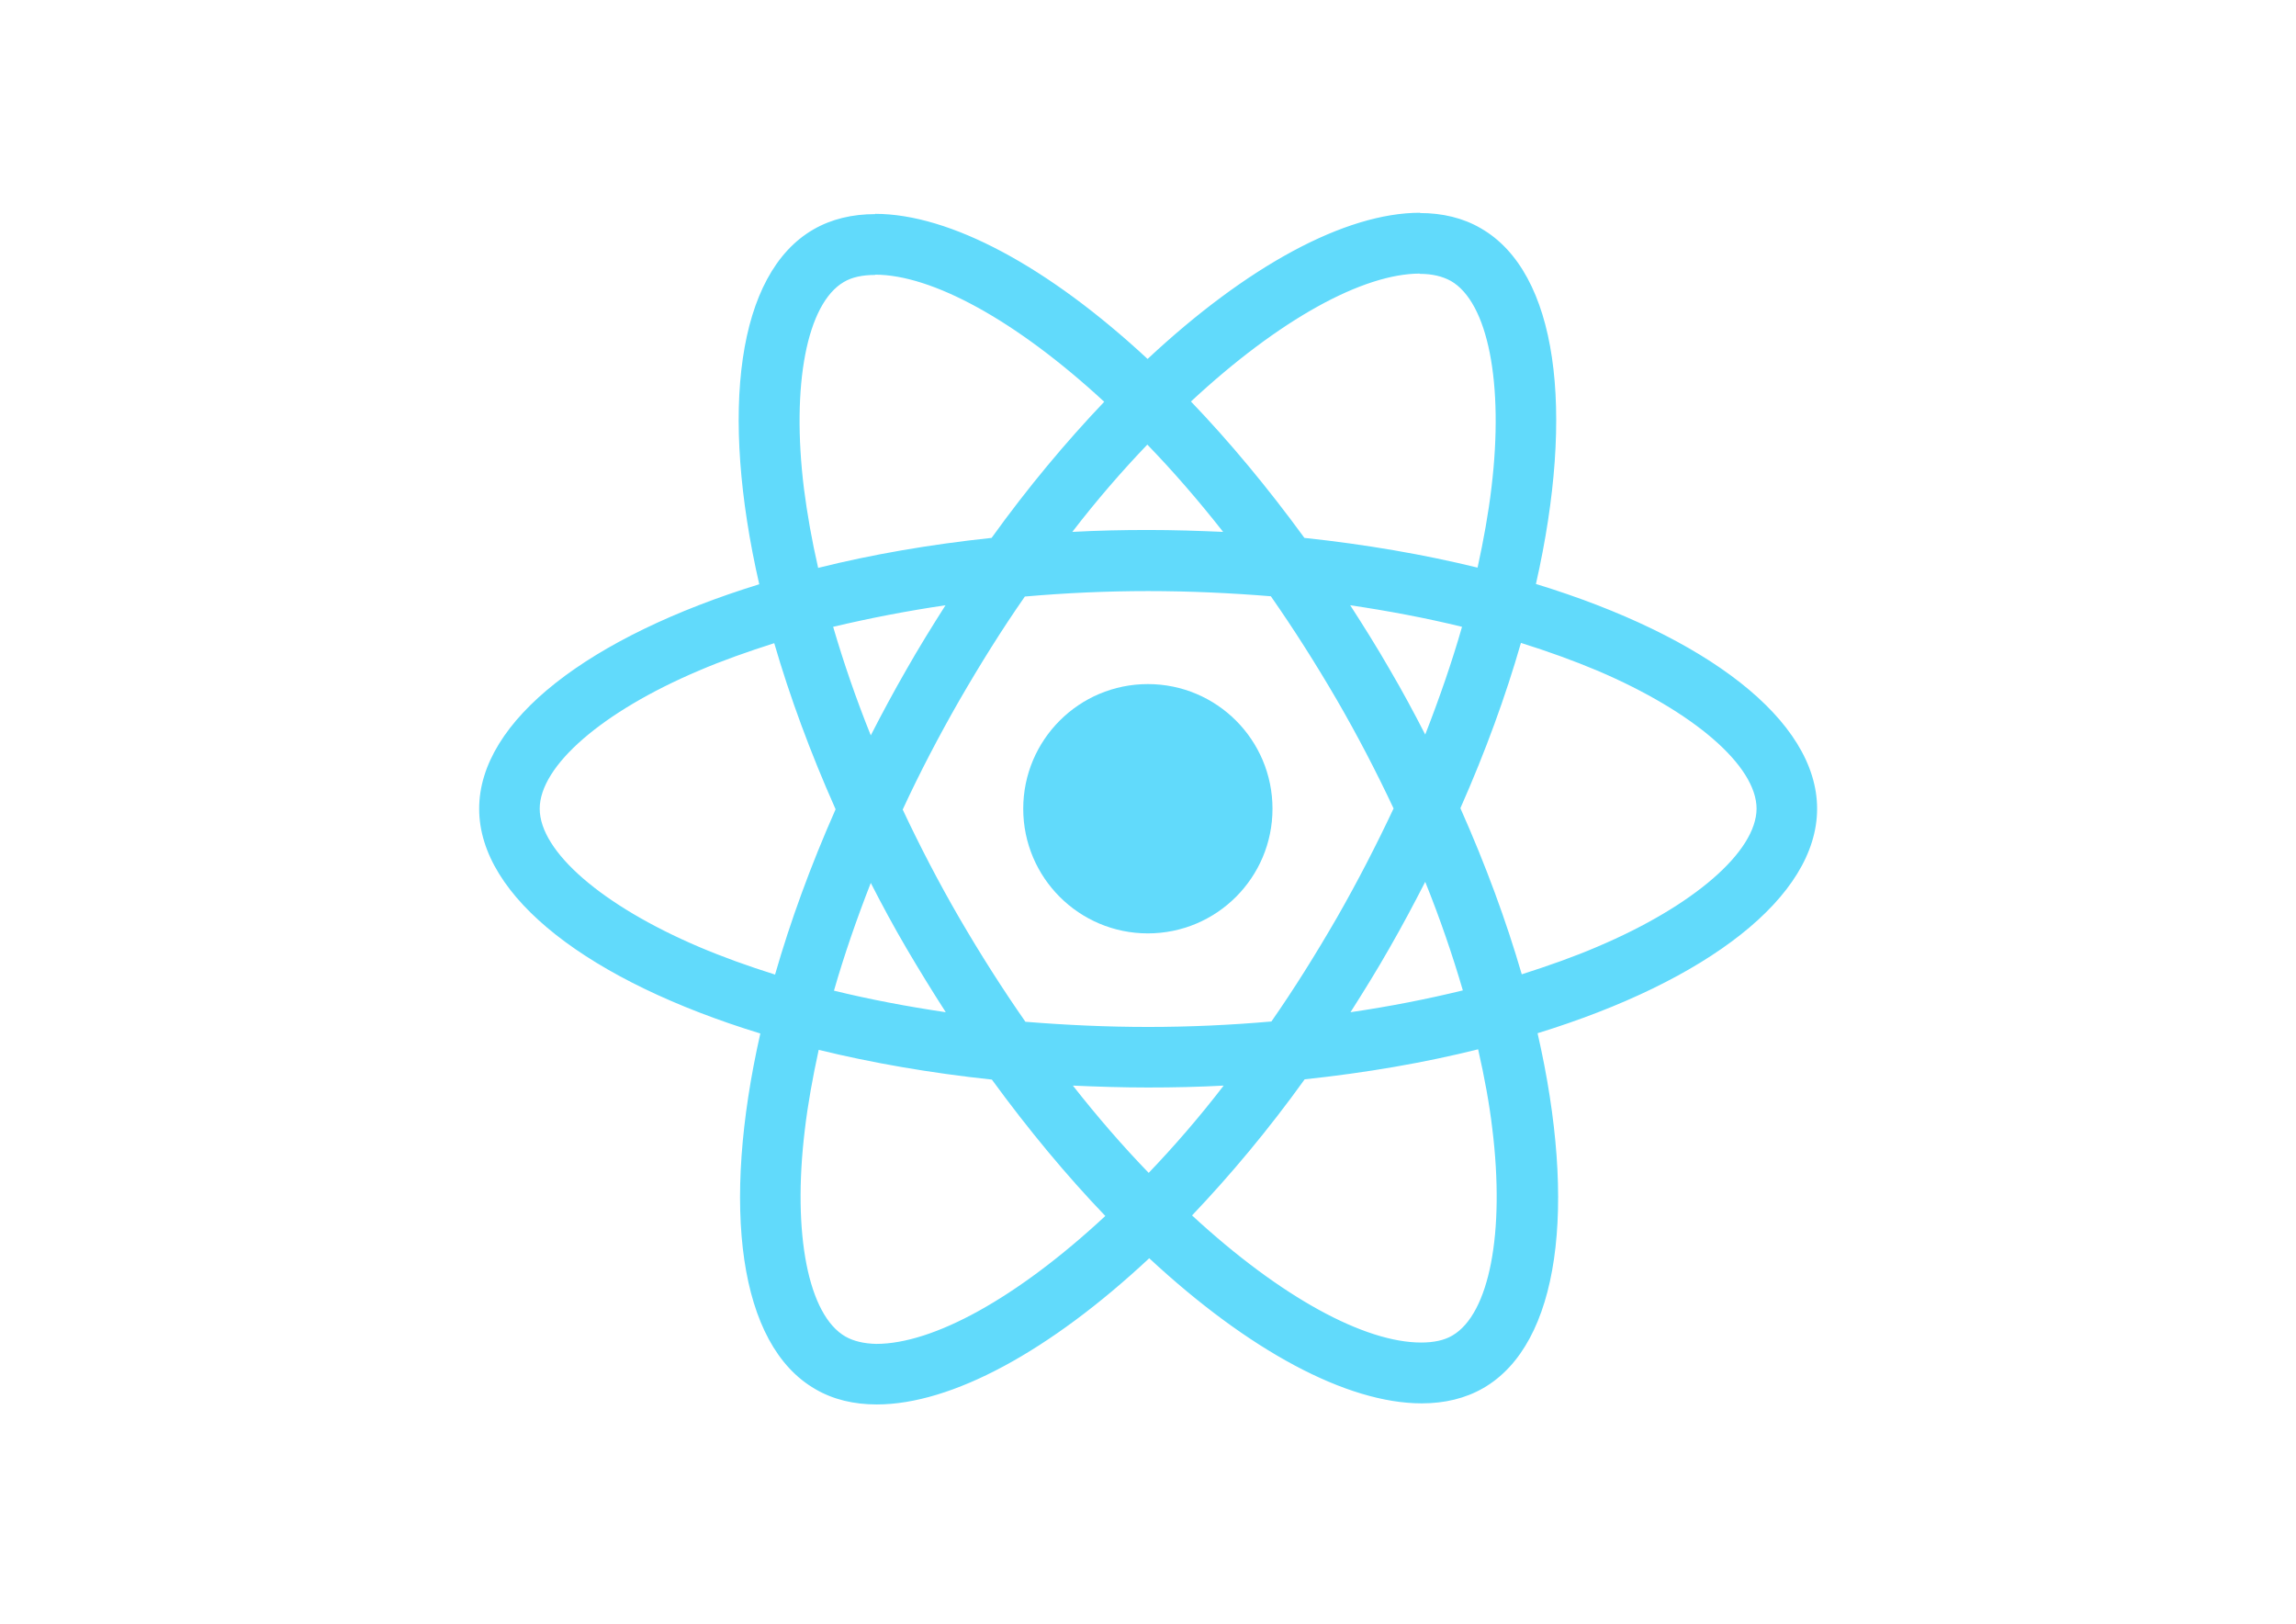
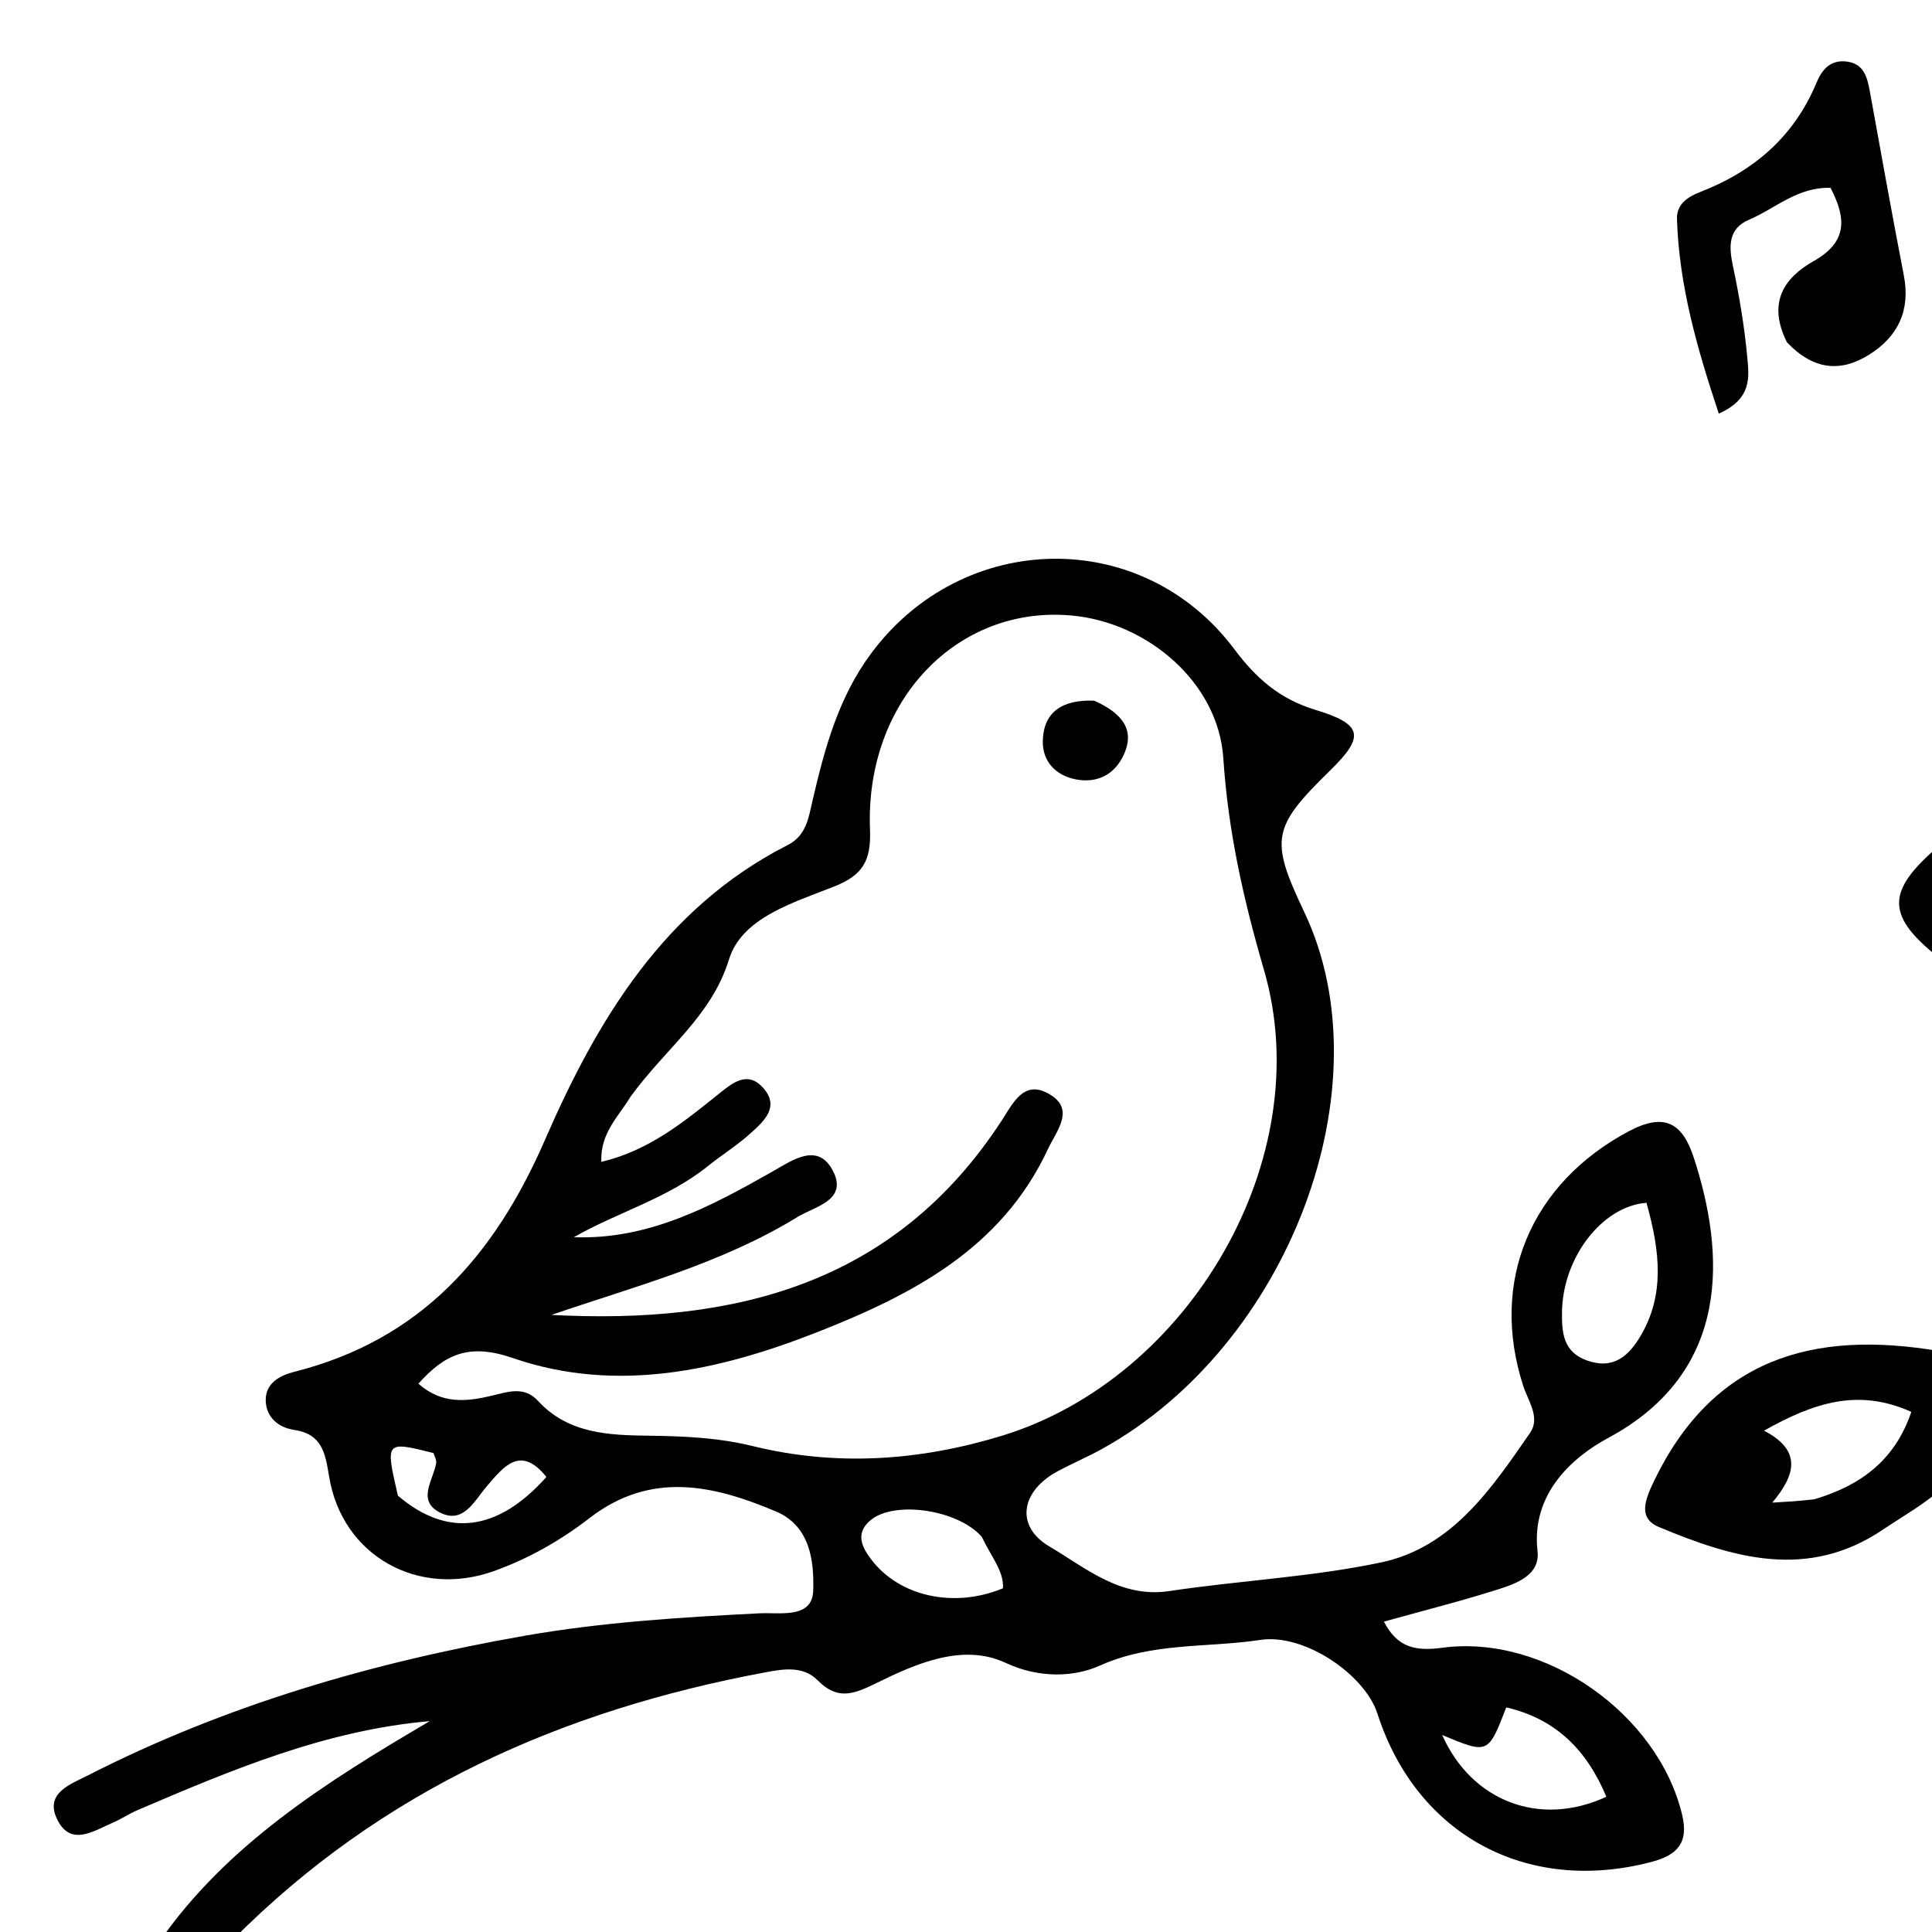
- <svg xmlns="http://www.w3.org/2000/svg" viewBox="0 0 841.9 595.3">
-   <g fill="#61DAFB">
-     <path d="M666.3 296.5c0-32.5-40.7-63.3-103.1-82.4 14.4-63.6 8-114.2-20.2-130.4-6.5-3.8-14.1-5.6-22.4-5.6v22.3c4.6 0 8.3.9 11.4 2.6 13.6 7.8 19.5 37.5 14.9 75.7-1.1 9.4-2.9 19.3-5.1 29.4-19.6-4.8-41-8.5-63.5-10.9-13.5-18.5-27.5-35.3-41.6-50 32.6-30.3 63.2-46.9 84-46.9V78c-27.5 0-63.5 19.6-99.9 53.6-36.4-33.8-72.4-53.2-99.9-53.2v22.3c20.7 0 51.4 16.5 84 46.6-14 14.7-28 31.4-41.3 49.9-22.6 2.4-44 6.1-63.6 11-2.3-10-4-19.7-5.2-29-4.7-38.2 1.1-67.9 14.6-75.8 3-1.8 6.9-2.6 11.5-2.6V78.5c-8.4 0-16 1.8-22.6 5.6-28.1 16.2-34.4 66.7-19.9 130.1-62.2 19.2-102.7 49.9-102.7 82.3 0 32.5 40.7 63.3 103.1 82.4-14.4 63.6-8 114.2 20.2 130.4 6.5 3.8 14.1 5.6 22.5 5.6 27.5 0 63.5-19.6 99.9-53.6 36.4 33.8 72.4 53.2 99.9 53.2 8.4 0 16-1.8 22.6-5.6 28.1-16.2 34.4-66.7 19.9-130.1 62-19.1 102.5-49.9 102.5-82.3zm-130.2-66.7c-3.7 12.9-8.3 26.2-13.5 39.5-4.1-8-8.4-16-13.1-24-4.6-8-9.5-15.8-14.4-23.4 14.2 2.1 27.9 4.7 41 7.9zm-45.8 106.5c-7.8 13.5-15.8 26.3-24.1 38.2-14.9 1.3-30 2-45.2 2-15.1 0-30.2-.7-45-1.9-8.3-11.9-16.4-24.6-24.2-38-7.6-13.1-14.5-26.4-20.8-39.8 6.2-13.4 13.2-26.8 20.7-39.9 7.8-13.5 15.8-26.3 24.1-38.2 14.9-1.3 30-2 45.2-2 15.1 0 30.2.7 45 1.9 8.3 11.9 16.4 24.6 24.2 38 7.6 13.1 14.5 26.4 20.8 39.8-6.3 13.4-13.2 26.8-20.7 39.9zm32.3-13c5.4 13.4 10 26.8 13.8 39.8-13.1 3.2-26.9 5.9-41.2 8 4.9-7.7 9.8-15.6 14.4-23.7 4.6-8 8.9-16.1 13-24.1zM421.2 430c-9.3-9.6-18.6-20.3-27.8-32 9 .4 18.2.7 27.5.7 9.4 0 18.7-.2 27.8-.7-9 11.7-18.3 22.4-27.5 32zm-74.4-58.9c-14.2-2.1-27.9-4.7-41-7.9 3.7-12.9 8.3-26.2 13.5-39.5 4.1 8 8.4 16 13.1 24 4.7 8 9.5 15.8 14.4 23.4zM420.7 163c9.3 9.6 18.6 20.3 27.8 32-9-.4-18.2-.7-27.5-.7-9.4 0-18.7.2-27.8.7 9-11.7 18.3-22.4 27.5-32zm-74 58.9c-4.9 7.7-9.8 15.6-14.4 23.7-4.6 8-8.9 16-13 24-5.4-13.4-10-26.8-13.8-39.8 13.1-3.1 26.9-5.8 41.2-7.9zm-90.5 125.2c-35.4-15.1-58.3-34.9-58.3-50.6 0-15.7 22.9-35.6 58.3-50.6 8.6-3.7 18-7 27.7-10.1 5.7 19.6 13.2 40 22.5 60.9-9.2 20.8-16.6 41.1-22.2 60.6-9.9-3.1-19.3-6.5-28-10.2zM310 490c-13.6-7.8-19.5-37.5-14.9-75.7 1.1-9.4 2.9-19.3 5.1-29.4 19.6 4.8 41 8.5 63.5 10.9 13.5 18.5 27.5 35.3 41.6 50-32.6 30.3-63.2 46.9-84 46.9-4.5-.1-8.3-1-11.3-2.7zm237.2-76.2c4.7 38.2-1.1 67.9-14.6 75.8-3 1.8-6.9 2.6-11.5 2.6-20.7 0-51.4-16.5-84-46.6 14-14.7 28-31.4 41.3-49.9 22.6-2.4 44-6.1 63.6-11 2.3 10.1 4.1 19.8 5.2 29.1zm38.5-66.7c-8.6 3.7-18 7-27.7 10.1-5.7-19.6-13.2-40-22.5-60.9 9.2-20.8 16.6-41.1 22.2-60.6 9.9 3.1 19.3 6.5 28.1 10.2 35.4 15.1 58.3 34.9 58.3 50.6-.1 15.7-23 35.6-58.4 50.6zM320.8 78.4z" />
-     <circle cx="420.9" cy="296.5" r="45.7" />
-     <path d="M520.5 78.1z" />
-   </g>
+ <svg xmlns="http://www.w3.org/2000/svg" version="1.1" id="Layer_1" x="0px" y="0px" width="100%" viewBox="0 0 176 176" enable-background="new 0 0 176 176" xml:space="preserve">
+   <path fill="#000000" opacity="1" stroke="none" d=" M14.438,177   C20.596,168.071 29.735,162.321 39.153,156.79   C29.681,157.613 21.1,161.229 12.536,164.894   C11.772,165.221 11.073,165.698 10.31,166.027   C8.521,166.798 6.385,168.299 5.167,165.649   C4.096,163.318 6.456,162.526 8.001,161.738   C20.571,155.322 33.968,151.435 47.812,149.011   C54.871,147.776 62.019,147.331 69.172,146.969   C71.048,146.874 74.002,147.488 74.082,144.903   C74.163,142.314 73.855,139.033 70.699,137.696   C64.975,135.272 59.28,133.984 53.7,138.297   C51.068,140.332 48.154,141.99 44.987,143.124   C38.09,145.592 31.164,141.715 29.984,134.529   C29.63,132.374 29.354,130.636 26.778,130.255   C25.351,130.043 24.247,129.101 24.207,127.601   C24.164,126.012 25.478,125.305 26.8,124.971   C38.279,122.073 45.025,114.46 49.651,103.828   C54.393,92.93 60.496,82.714 71.756,76.983   C73.494,76.098 73.666,74.436 74.05,72.801   C75.153,68.097 76.392,63.498 79.393,59.477   C87.774,48.248 104.07,47.949 112.453,59.151   C114.439,61.804 116.586,63.682 119.822,64.664   C124.181,65.986 124.332,67.094 121.184,70.174   C115.862,75.382 115.667,76.452 118.824,83.107   C126.346,98.962 117.434,122.585 100.358,132.013   C99.047,132.737 97.661,133.324 96.341,134.033   C93.039,135.806 92.413,139.005 95.615,140.89   C98.888,142.817 102.071,145.614 106.521,144.943   C112.938,143.976 119.479,143.669 125.81,142.334   C132.278,140.97 135.874,135.61 139.385,130.529   C140.344,129.141 139.216,127.647 138.761,126.246   C135.674,116.73 139.455,107.817 148.348,103.072   C151.585,101.345 153.245,102.219 154.309,105.488   C157.108,114.088 157.817,124.909 146.5,130.995   C143.337,132.696 139.459,136.028 140.065,141.295   C140.318,143.498 138.129,144.262 136.403,144.81   C133.088,145.863 129.709,146.712 126.071,147.726   C127.305,150.123 128.986,150.426 131.385,150.106   C140.771,148.854 151.078,156.177 153.245,165.354   C153.843,167.884 152.795,169.001 150.427,169.622   C139.104,172.588 129.034,167.167 125.474,156.092   C124.348,152.589 118.862,148.776 114.806,149.392   C109.95,150.13 104.974,149.583 100.167,151.742   C97.933,152.746 94.741,152.947 91.619,151.485   C87.697,149.65 83.397,151.566 79.726,153.38   C77.584,154.44 76.214,154.809 74.485,153.07   C73.142,151.719 71.317,152.048 69.729,152.344   C51.325,155.774 34.801,163.014 21.189,176.726   C18.958,177 16.917,177 14.438,177  M57.437,99.909   C56.378,101.696 54.67,103.189 54.778,105.843   C59.127,104.817 62.311,102.191 65.53,99.611   C66.705,98.669 68.06,97.535 69.46,99.035   C71.096,100.787 69.622,102.11 68.399,103.219   C67.171,104.332 65.742,105.219 64.446,106.26   C60.809,109.183 56.274,110.423 52.272,112.707   C59.082,112.949 64.741,109.918 70.37,106.723   C72.186,105.693 74.573,103.952 75.935,106.779   C77.186,109.373 74.183,109.923 72.645,110.867   C65.687,115.136 57.839,117.177 50.233,119.786   C66.8,120.657 81.482,117.094 91.262,102.065   C92.262,100.529 93.226,98.417 95.415,99.574   C98.066,100.974 96.265,102.959 95.454,104.698   C91.239,113.733 83.125,117.942 74.493,121.339   C65.506,124.876 56.143,126.961 46.715,123.713   C42.767,122.354 40.56,123.316 38.114,126.05   C40.265,127.949 42.525,127.687 44.816,127.141   C46.28,126.792 47.754,126.251 49.006,127.613   C51.777,130.626 55.485,130.744 59.152,130.79   C62.329,130.83 65.469,130.972 68.569,131.733   C76.213,133.61 83.784,133.075 91.246,130.802   C108.359,125.589 120.135,105.484 115.147,88.368   C113.272,81.936 111.88,75.731 111.441,69.065   C110.988,62.186 104.548,56.703 97.627,56.072   C87.201,55.121 78.796,63.839 79.255,75.557   C79.368,78.451 78.573,79.731 75.998,80.755   C72.299,82.226 67.592,83.581 66.412,87.395   C64.805,92.586 60.723,95.402 57.437,99.909  M149.988,109.572   C145.962,109.878 142.347,114.551 142.293,119.556   C142.273,121.423 142.411,123.189 144.617,123.952   C147.032,124.787 148.411,123.469 149.467,121.673   C151.625,118.005 151.266,114.096 149.988,109.572  M131.378,158.053   C134.061,164.082 140.258,166.491 146.333,163.682   C144.582,159.473 141.769,156.594 137.216,155.538   C135.57,159.807 135.57,159.807 131.378,158.053  M89.431,139.995   C87.275,137.525 81.464,136.66 79.287,138.501   C77.901,139.673 78.509,140.917 79.33,142.014   C81.889,145.437 86.889,146.546 91.37,144.688   C91.445,143.121 90.386,141.968 89.431,139.995  M36.249,136.253   C40.748,140.093 45.346,139.522 49.776,134.546   C47.431,131.634 45.923,133.546 44.321,135.425   C43.192,136.749 42.185,138.93 39.996,137.745   C37.974,136.651 39.488,134.812 39.734,133.278   C39.779,132.992 39.578,132.667 39.494,132.369   C35.095,131.268 35.095,131.268 36.249,136.253  z" />
+   <path fill="#000000" opacity="1" stroke="none" d=" M177,135.537   C175.166,137.116 173.285,138.161 171.506,139.359   C164.652,143.977 157.837,141.912 151.138,139.114   C149.232,138.318 149.812,136.72 150.667,134.94   C155.998,123.851 165.016,121.103 176.655,123.08   C177,127.025 177,131.049 177,135.537  M165.28,136.582   C169.407,135.35 172.6,133.111 174.115,128.618   C169.302,126.452 165.282,127.752 160.693,130.33   C164.219,132.153 163.532,134.406 161.448,136.887   C162.98,136.797 163.8,136.749 165.28,136.582  z" />
+   <path fill="#000000" opacity="1" stroke="none" d=" M177,87.542   C171.802,83.513 171.659,81.299 176.648,77.05   C177,80.361 177,83.723 177,87.542  z" />
+   <path fill="#000000" opacity="1" stroke="none" d=" M162.786,31.183   C160.975,27.565 162.534,25.3 165.223,23.784   C168.358,22.015 168.17,19.847 166.758,17.112   C163.752,17.019 161.726,18.998 159.344,20.01   C157.432,20.822 157.48,22.42 157.865,24.233   C158.449,26.995 158.923,29.796 159.177,32.604   C159.332,34.323 159.62,36.335 156.577,37.678   C154.629,31.816 152.963,26.073 152.767,19.953   C152.724,18.616 153.715,17.943 154.886,17.489   C159.76,15.6 163.445,12.443 165.484,7.521   C165.951,6.397 166.692,5.479 168.09,5.593   C169.804,5.732 170.104,7.032 170.352,8.405   C171.359,13.968 172.359,19.532 173.432,25.081   C174.049,28.27 172.918,30.658 170.259,32.32   C167.687,33.926 165.212,33.73 162.786,31.183  z" />
+   <path fill="#000000" opacity="1" stroke="none" d=" M99.685,63.832   C102.304,65.008 103.549,66.596 102.208,69.079   C101.338,70.689 99.79,71.354 97.975,70.993   C96.12,70.623 94.955,69.314 94.996,67.503   C95.054,64.895 96.726,63.711 99.685,63.832  z" />
</svg>
